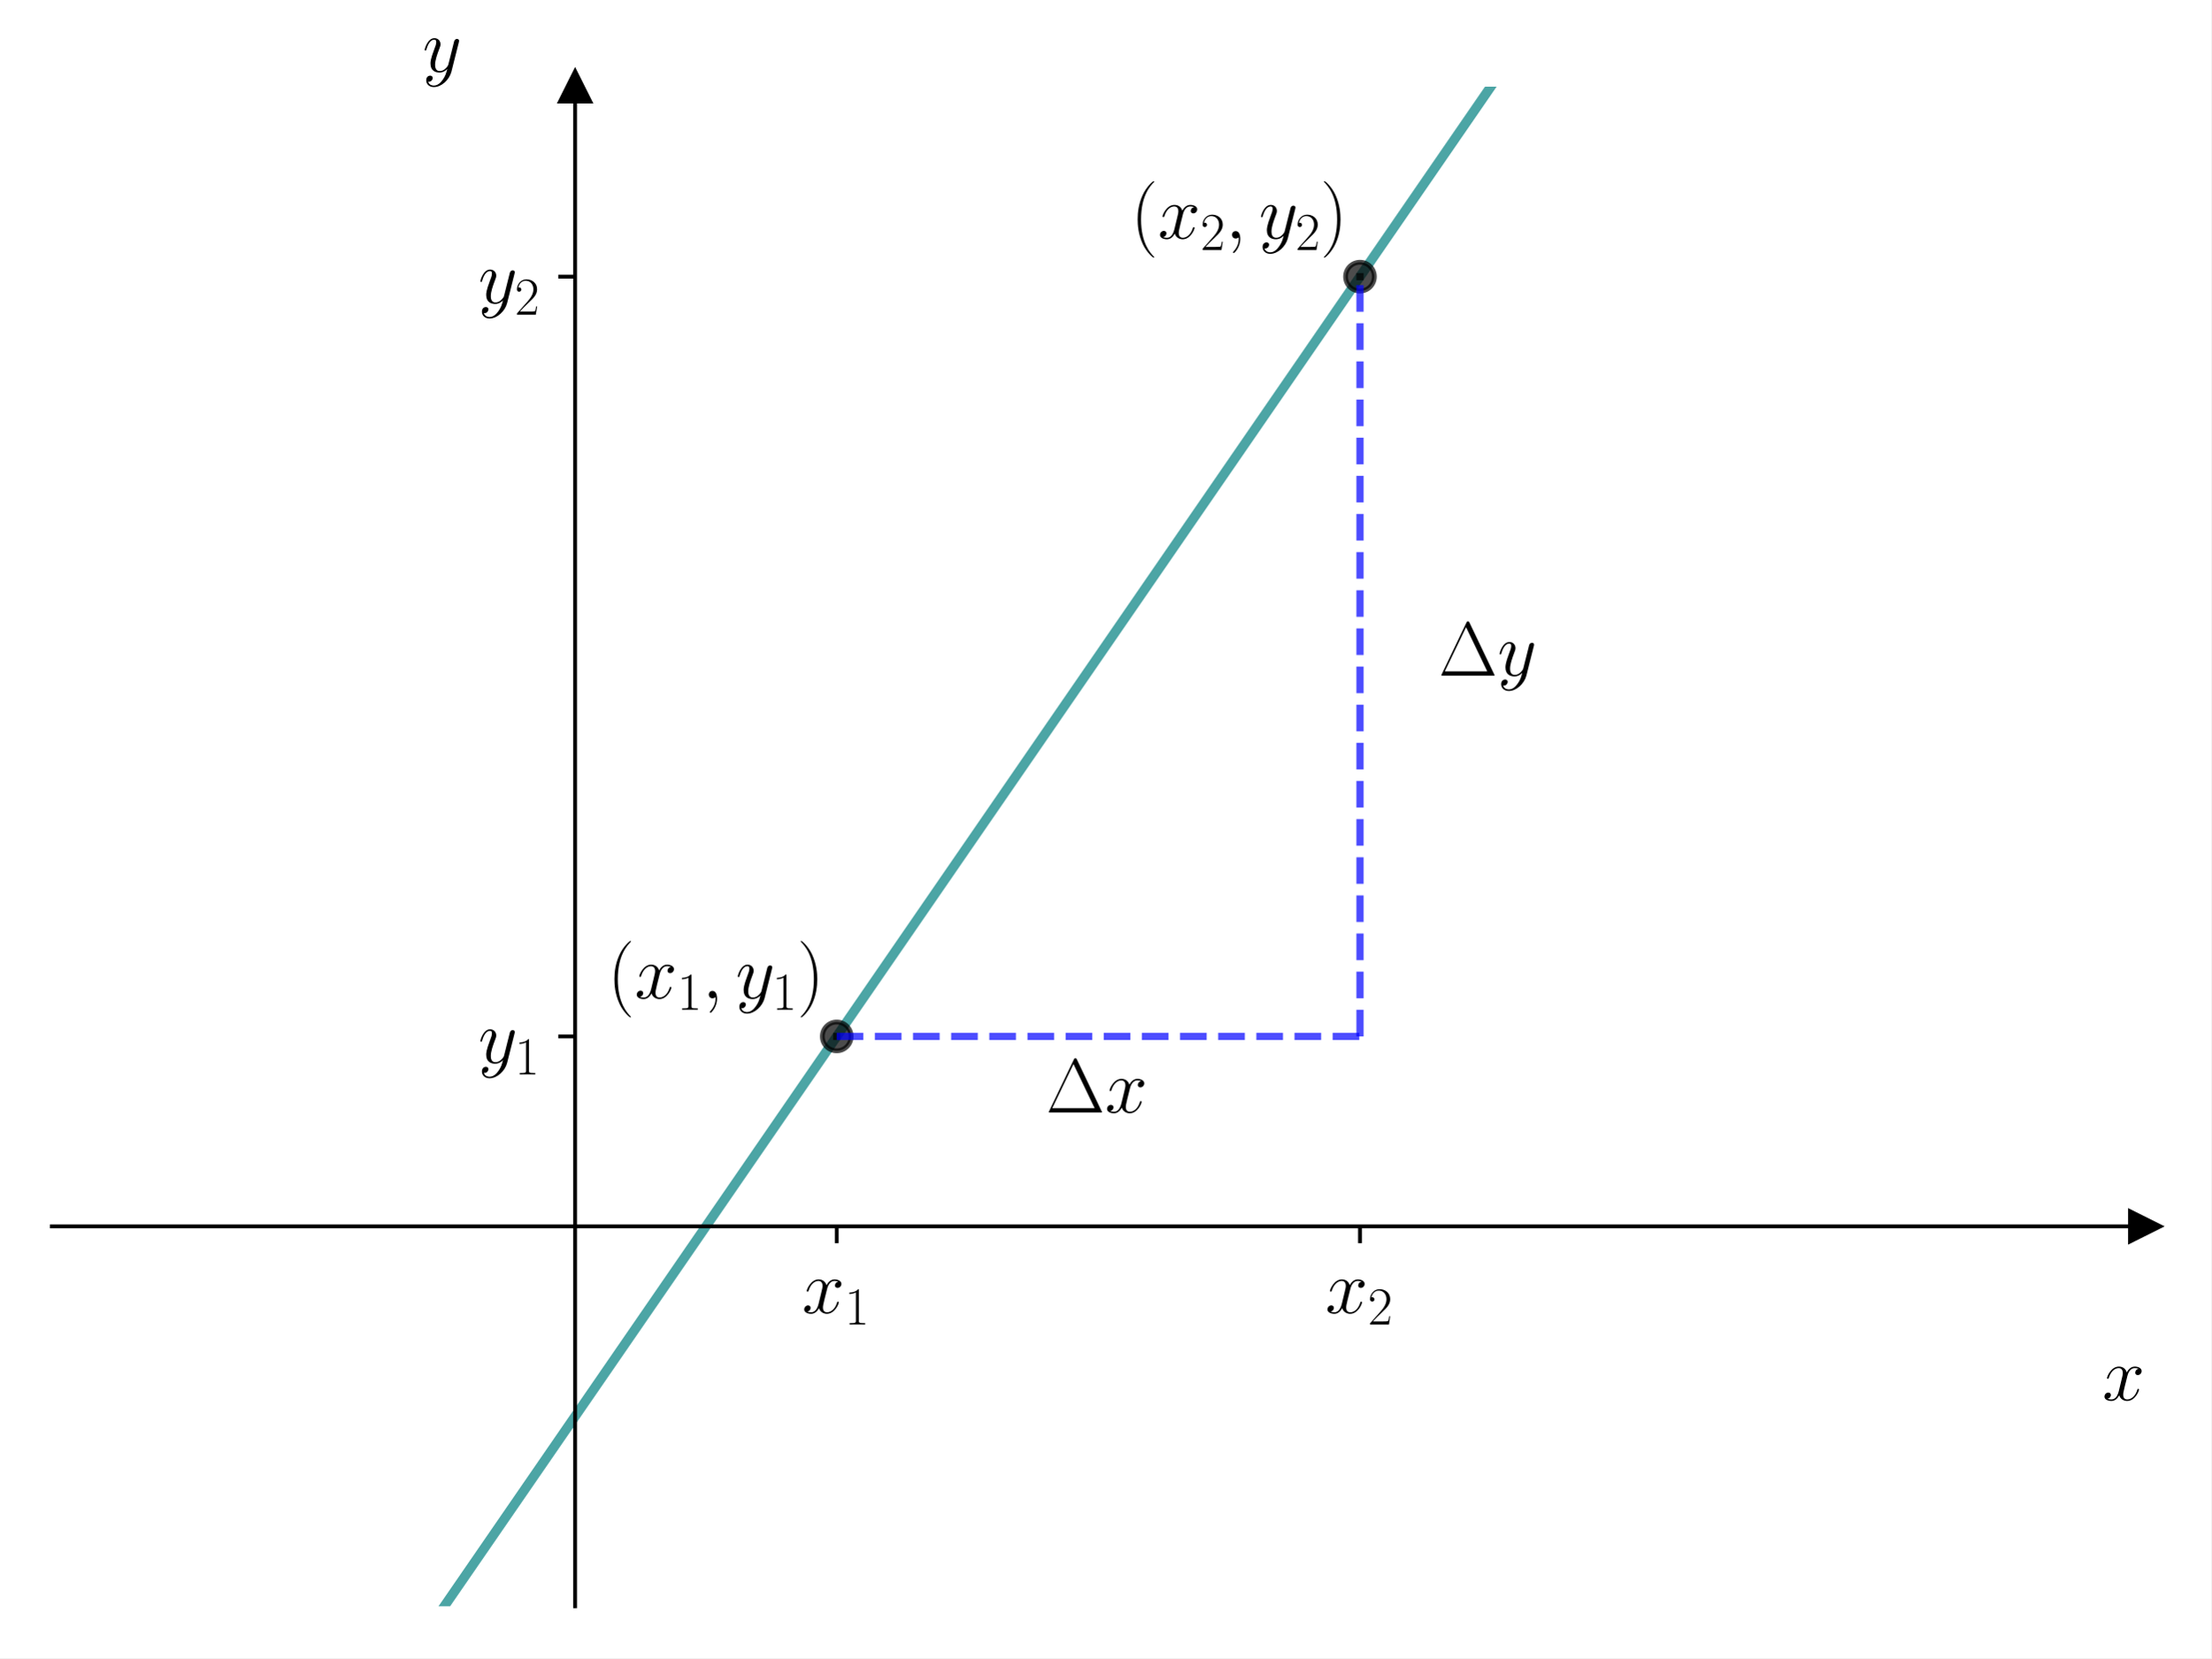
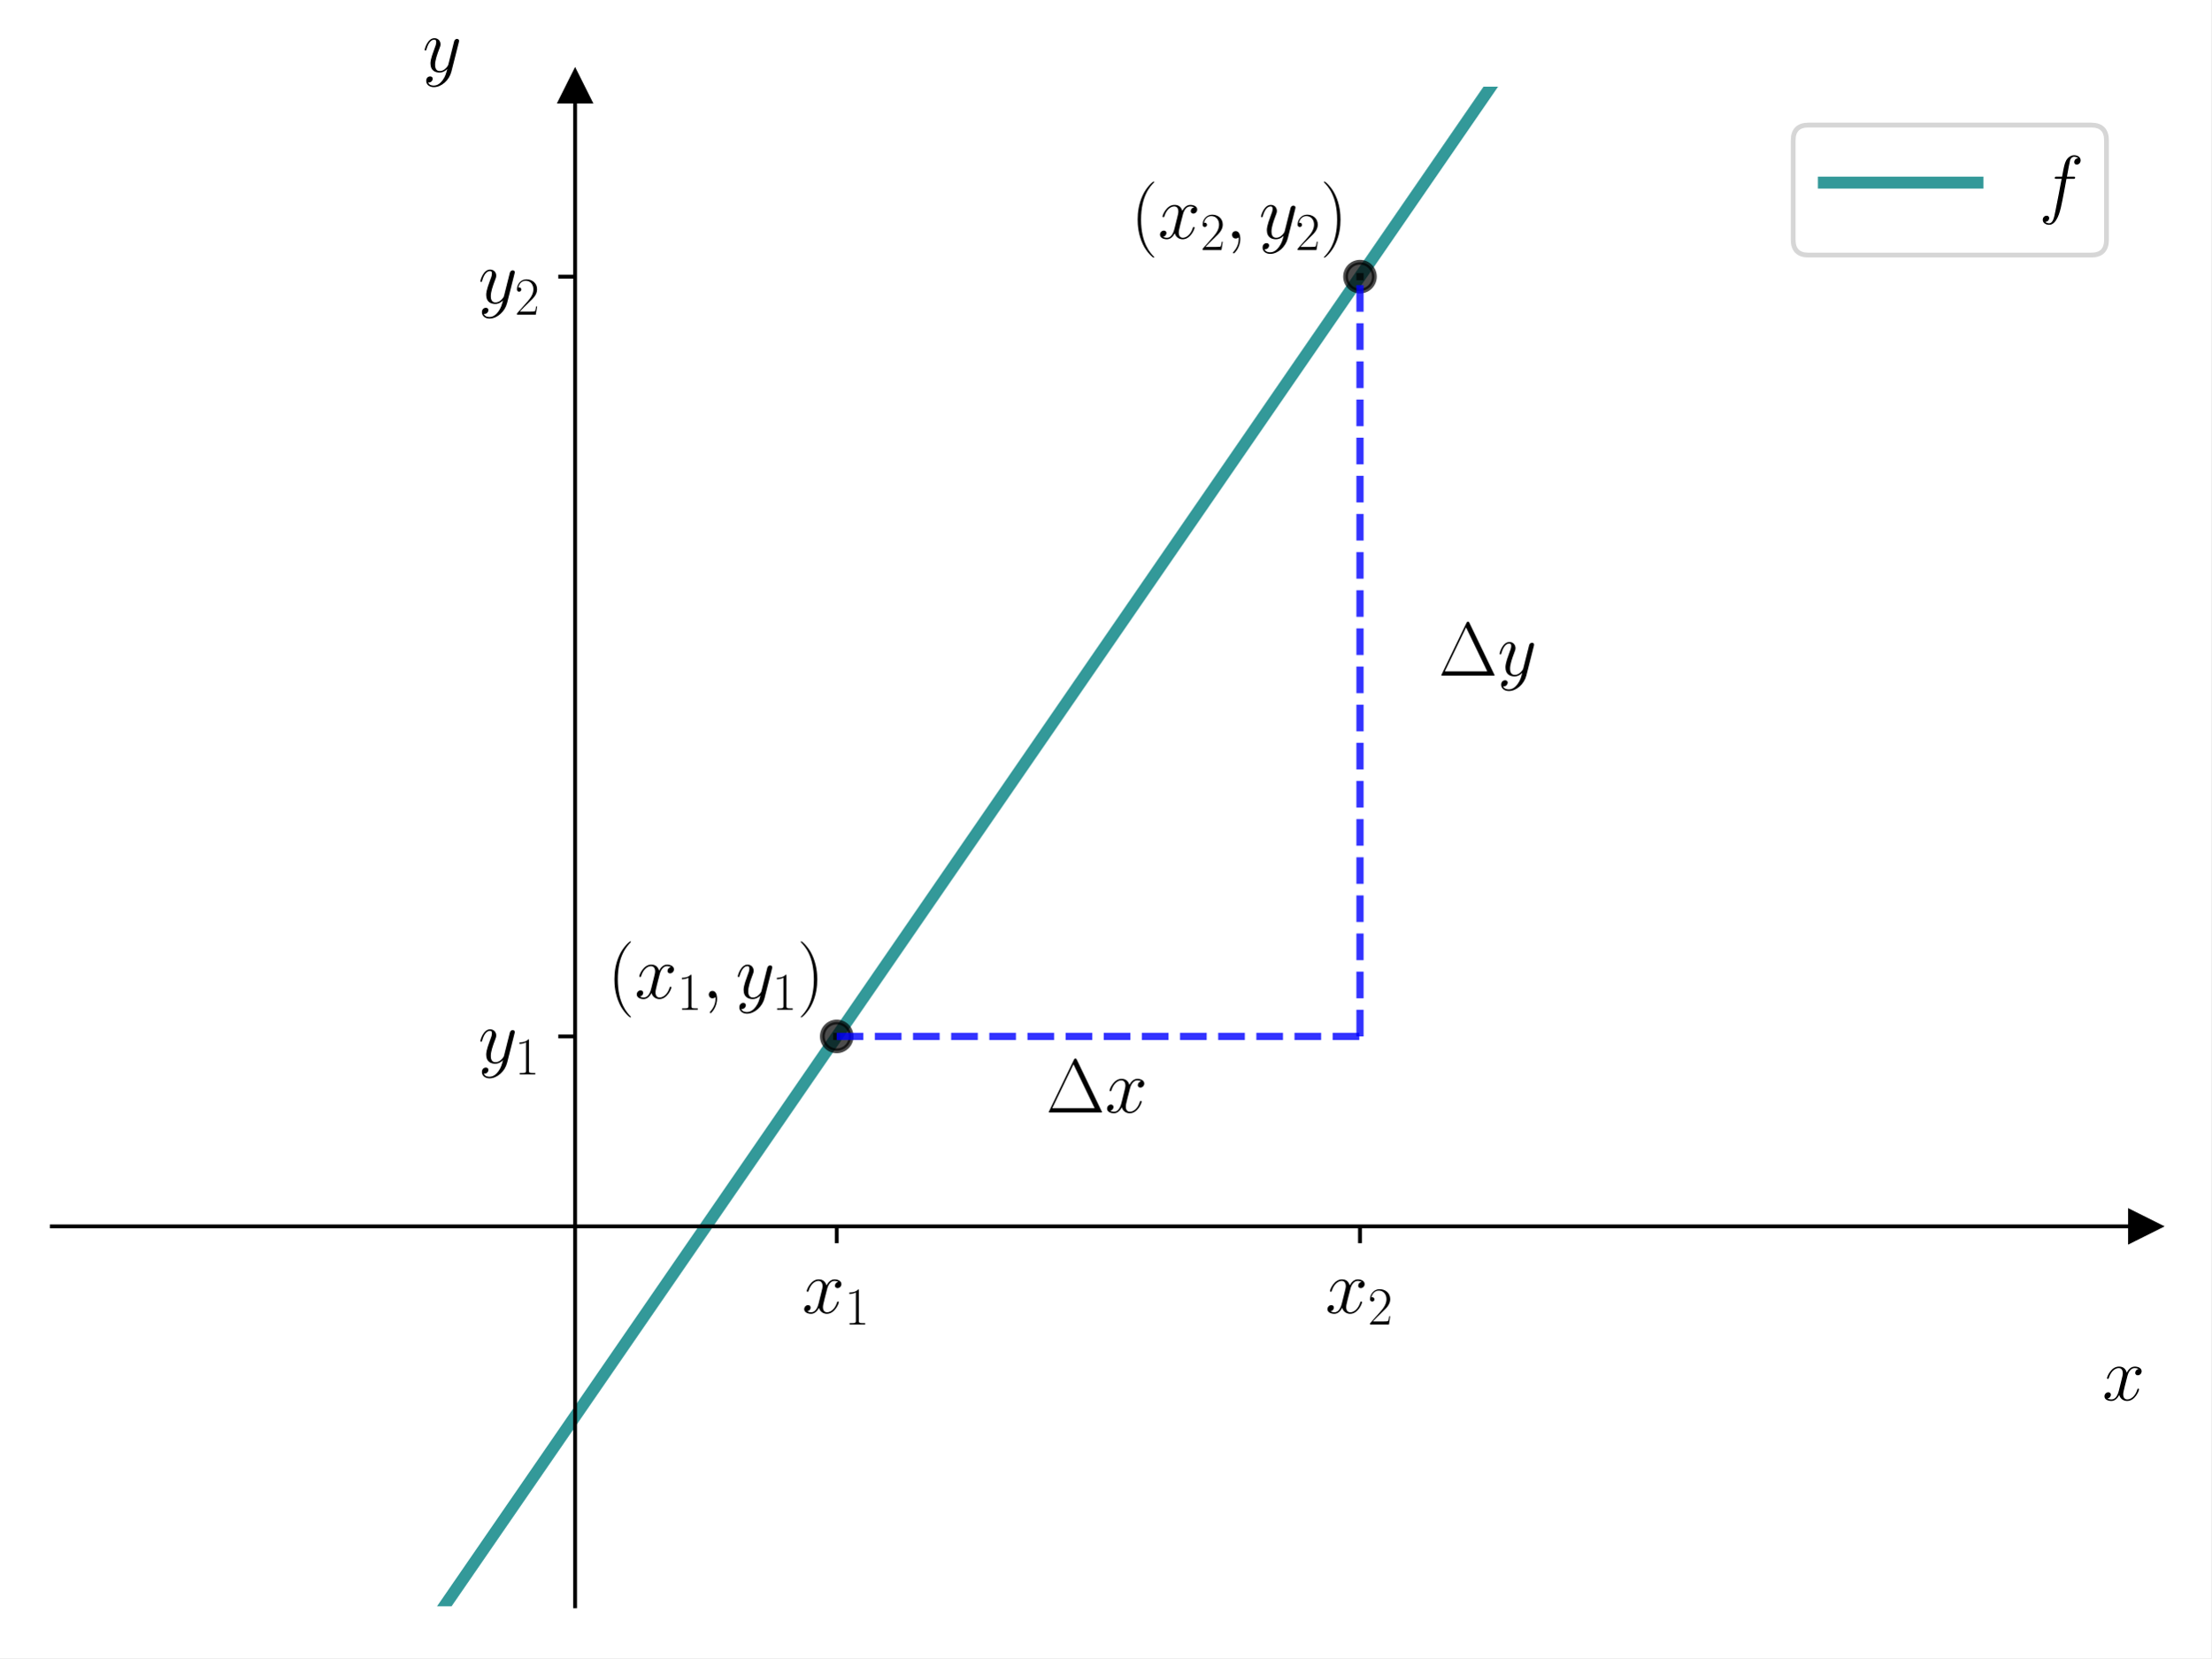
<svg xmlns="http://www.w3.org/2000/svg" xmlns:xlink="http://www.w3.org/1999/xlink" width="460.8pt" height="345.6pt" viewBox="0 0 460.8 345.6" version="1.1">
  <defs>
    <style type="text/css">*{stroke-linejoin: round; stroke-linecap: butt}</style>
  </defs>
  <g id="figure_1">
    <g id="patch_1">
      <path d="M 0 345.6  L 460.8 345.6  L 460.8 0  L 0 0  z " style="fill: #ffffff" />
    </g>
    <g id="axes_1">
      <g id="patch_2">
        <path d="M 10.8 334.8  L 447 334.8  L 447 18.065  L 10.8 18.065  z " style="fill: #ffffff" />
      </g>
      <g id="matplotlib.axis_1">
        <g id="xtick_1">
          <g id="line2d_1">
            <defs>
-               <path id="m79c93947d4" d="M 0 0  L 0 3.5  " style="stroke: #000000; stroke-width: 0.8" />
+               <path id="m1318cf3438" d="M 0 0  L 0 3.5  " style="stroke: #000000; stroke-width: 0.8" />
            </defs>
            <g>
-               <use xlink:href="#m79c93947d4" x="174.375" y="255.616" style="stroke: #000000; stroke-width: 0.8" />
+               <use xlink:href="#m1318cf3438" x="174.375" y="255.616" style="stroke: #000000; stroke-width: 0.8" />
            </g>
          </g>
          <g id="text_1">
            <g transform="translate(167.1507 273.6857) scale(0.16 -0.16)">
              <defs>
-                 <path id="CMMI12-78" d="M 3034 2624  C 2829 2585 2752 2431 2752 2310  C 2752 2156 2874 2105 2963 2105  C 3155 2105 3290 2271 3290 2444  C 3290 2694 2982 2816 2714 2816  C 2323 2816 2106 2451 2048 2329  C 1901 2790 1504 2816 1389 2816  C 736 2816 390 1993 390 1849  C 390 1823 416 1790 461 1790  C 512 1790 525 1829 538 1855  C 755 2572 1184 2687 1370 2687  C 1658 2687 1715 2438 1715 2284  C 1715 2143 1677 1993 1600 1678  L 1382 778  C 1286 390 1101 64 762 64  C 730 64 570 64 435 126  C 666 166 717 358 717 435  C 717 563 621 640 499 640  C 346 640 179 505 179 300  C 179 57 480 -64 755 -64  C 1062 -64 1280 153 1414 415  C 1517 64 1837 -64 2074 -64  C 2726 -64 3072 751 3072 896  C 3072 929 3046 955 3008 955  C 2950 955 2944 922 2925 870  C 2752 300 2381 64 2093 64  C 1869 64 1747 204 1747 467  C 1747 607 1773 712 1875 1146  L 2099 2039  C 2195 2425 2413 2687 2707 2687  C 2720 2687 2899 2687 3034 2624  z " transform="scale(0.015625)" />
-                 <path id="CMR17-31" d="M 1702 4083  C 1702 4217 1696 4224 1606 4224  C 1357 3927 979 3833 621 3820  C 602 3820 570 3820 563 3808  C 557 3795 557 3782 557 3648  C 755 3648 1088 3686 1344 3839  L 1344 467  C 1344 243 1331 166 781 166  L 589 166  L 589 0  C 896 6 1216 12 1523 12  C 1830 12 2150 6 2458 0  L 2458 166  L 2266 166  C 1715 166 1702 236 1702 467  L 1702 4083  z " transform="scale(0.015625)" />
+                 <path id="CMMI12-78" d="M 3034 2606  C 2829 2567 2752 2414 2752 2293  C 2752 2139 2874 2088 2963 2088  C 3155 2088 3290 2254 3290 2427  C 3290 2695 2982 2816 2714 2816  C 2323 2816 2106 2433 2048 2312  C 1901 2816 1504 2816 1389 2816  C 736 2816 390 1980 390 1839  C 390 1814 416 1782 461 1782  C 512 1782 525 1820 538 1846  C 755 2555 1184 2689 1370 2689  C 1658 2689 1715 2420 1715 2267  C 1715 2127 1677 1980 1600 1673  L 1382 798  C 1286 415 1101 64 762 64  C 730 64 570 64 435 147  C 666 192 717 383 717 460  C 717 588 621 664 499 664  C 346 664 179 530 179 326  C 179 57 480 -64 755 -64  C 1062 -64 1280 179 1414 441  C 1517 64 1837 -64 2074 -64  C 2726 -64 3072 773 3072 913  C 3072 945 3046 971 3008 971  C 2950 971 2944 939 2925 888  C 2752 326 2381 64 2093 64  C 1869 64 1747 230 1747 492  C 1747 632 1773 734 1875 1156  L 2099 2024  C 2195 2408 2413 2689 2707 2689  C 2720 2689 2899 2689 3034 2606  z " transform="scale(0.015625)" />
+                 <path id="CMR17-31" d="M 1702 4058  C 1702 4192 1696 4192 1606 4192  C 1357 3916 979 3827 621 3827  C 602 3827 570 3827 563 3808  C 557 3795 557 3782 557 3648  C 755 3648 1088 3686 1344 3839  L 1344 461  C 1344 236 1331 160 781 160  L 589 160  L 589 0  C 896 0 1216 0 1523 0  C 1830 0 2150 0 2458 0  L 2458 160  L 2266 160  C 1715 160 1702 230 1702 458  L 1702 4058  z " transform="scale(0.015625)" />
              </defs>
              <use xlink:href="#CMMI12-78" transform="scale(0.996264)" />
              <use xlink:href="#CMR17-31" transform="translate(55.43406 -14.94392) scale(0.697382)" />
            </g>
          </g>
        </g>
        <g id="xtick_2">
          <g id="line2d_2">
            <g>
-               <use xlink:href="#m79c93947d4" x="283.425" y="255.616" style="stroke: #000000; stroke-width: 0.8" />
+               <use xlink:href="#m1318cf3438" x="283.425" y="255.616" style="stroke: #000000; stroke-width: 0.8" />
            </g>
          </g>
          <g id="text_2">
            <g transform="translate(276.2007 273.6857) scale(0.16 -0.16)">
              <defs>
-                 <path id="CMR17-32" d="M 2669 990  L 2554 990  C 2490 537 2438 460 2413 422  C 2381 371 1920 371 1830 371  L 602 371  C 832 620 1280 1073 1824 1596  C 2214 1966 2669 2400 2669 3033  C 2669 3788 2067 4224 1395 4224  C 691 4224 262 3603 262 3027  C 262 2777 448 2745 525 2745  C 589 2745 781 2783 781 3007  C 781 3206 614 3264 525 3264  C 486 3264 448 3257 422 3244  C 544 3788 915 4057 1306 4057  C 1862 4057 2227 3616 2227 3033  C 2227 2477 1901 1998 1536 1583  L 262 147  L 262 0  L 2515 0  L 2669 990  z " transform="scale(0.015625)" />
+                 <path id="CMR17-32" d="M 2669 989  L 2554 989  C 2490 536 2438 459 2413 420  C 2381 369 1920 369 1830 369  L 602 369  C 832 619 1280 1072 1824 1597  C 2214 1967 2669 2402 2669 3035  C 2669 3790 2067 4224 1395 4224  C 691 4224 262 3604 262 3030  C 262 2780 448 2748 525 2748  C 589 2748 781 2787 781 3010  C 781 3207 614 3264 525 3264  C 486 3264 448 3258 422 3245  C 544 3790 915 4058 1306 4058  C 1862 4058 2227 3617 2227 3035  C 2227 2479 1901 2000 1536 1584  L 262 146  L 262 0  L 2515 0  L 2669 989  z " transform="scale(0.015625)" />
              </defs>
              <use xlink:href="#CMMI12-78" transform="scale(0.996264)" />
              <use xlink:href="#CMR17-32" transform="translate(55.43406 -14.94392) scale(0.697382)" />
            </g>
          </g>
        </g>
        <g id="text_3">
          <g transform="translate(438.1306 291.8548) scale(0.16 -0.16)">
            <use xlink:href="#CMMI12-78" transform="scale(0.996264)" />
          </g>
        </g>
      </g>
      <g id="matplotlib.axis_2">
        <g id="ytick_1">
          <g id="line2d_3">
            <defs>
-               <path id="m1837d933af" d="M 0 0  L -3.5 0  " style="stroke: #000000; stroke-width: 0.8" />
+               <path id="mc2d2532acb" d="M 0 0  L -3.5 0  " style="stroke: #000000; stroke-width: 0.8" />
            </defs>
            <g>
-               <use xlink:href="#m1837d933af" x="119.85" y="216.024" style="stroke: #000000; stroke-width: 0.8" />
+               <use xlink:href="#mc2d2532acb" x="119.85" y="216.024" style="stroke: #000000; stroke-width: 0.8" />
            </g>
          </g>
          <g id="text_4">
            <g transform="translate(99.66066 221.559) scale(0.16 -0.16)">
              <defs>
-                 <path id="CMMI12-79" d="M 1683 -673  C 1510 -921 1261 -1152 947 -1152  C 870 -1152 563 -1139 467 -826  C 486 -833 518 -833 531 -833  C 723 -833 851 -666 851 -519  C 851 -372 730 -320 634 -320  C 531 -320 307 -397 307 -711  C 307 -1050 582 -1280 947 -1280  C 1587 -1280 2234 -673 2413 -7  L 3040 2483  C 3046 2515 3059 2553 3059 2591  C 3059 2687 2982 2752 2886 2752  C 2829 2752 2694 2726 2643 2534  L 2170 657  C 2138 542 2138 530 2086 459  C 1958 281 1747 64 1440 64  C 1082 64 1050 415 1050 587  C 1050 951 1222 1443 1395 1902  C 1466 2087 1504 2177 1504 2305  C 1504 2573 1312 2816 998 2816  C 410 2816 173 1890 173 1838  C 173 1813 198 1781 243 1781  C 301 1781 307 1807 333 1896  C 486 2432 730 2687 979 2687  C 1037 2687 1146 2687 1146 2477  C 1146 2311 1075 2126 979 1883  C 666 1047 666 836 666 683  C 666 76 1101 -64 1421 -64  C 1606 -64 1837 -7 2061 230  L 2067 223  C 1971 -141 1907 -359 1683 -673  z " transform="scale(0.015625)" />
+                 <path id="CMMI12-79" d="M 1683 -700  C 1510 -939 1261 -1152 947 -1152  C 870 -1152 563 -1152 467 -889  C 486 -895 518 -895 531 -895  C 723 -895 851 -729 851 -582  C 851 -435 730 -384 634 -384  C 531 -384 307 -458 307 -759  C 307 -1071 582 -1286 947 -1286  C 1587 -1286 2234 -700 2413 6  L 3040 2485  C 3046 2517 3059 2556 3059 2594  C 3059 2689 2982 2753 2886 2753  C 2829 2753 2694 2727 2643 2535  L 2170 658  C 2138 543 2138 530 2086 460  C 1958 281 1747 64 1440 64  C 1082 64 1050 415 1050 588  C 1050 952 1222 1443 1395 1903  C 1466 2088 1504 2178 1504 2305  C 1504 2574 1312 2816 998 2816  C 410 2816 173 1890 173 1839  C 173 1814 198 1782 243 1782  C 301 1782 307 1807 333 1897  C 486 2433 730 2689 979 2689  C 1037 2689 1146 2689 1146 2478  C 1146 2312 1075 2127 979 1884  C 666 1047 666 837 666 683  C 666 77 1101 -64 1421 -64  C 1606 -64 1837 -6 2061 230  L 2067 224  C 1971 -147 1907 -392 1683 -700  z " transform="scale(0.015625)" />
              </defs>
              <use xlink:href="#CMMI12-79" transform="scale(0.996264)" />
              <use xlink:href="#CMR17-31" transform="translate(47.56419 -14.94392) scale(0.697382)" />
            </g>
          </g>
        </g>
        <g id="ytick_2">
          <g id="line2d_4">
            <g>
-               <use xlink:href="#m1837d933af" x="119.85" y="57.656" style="stroke: #000000; stroke-width: 0.8" />
+               <use xlink:href="#mc2d2532acb" x="119.85" y="57.656" style="stroke: #000000; stroke-width: 0.8" />
            </g>
          </g>
          <g id="text_5">
            <g transform="translate(99.66066 63.19126) scale(0.16 -0.16)">
              <use xlink:href="#CMMI12-79" transform="scale(0.996264)" />
              <use xlink:href="#CMR17-32" transform="translate(47.56419 -14.94392) scale(0.697382)" />
            </g>
          </g>
        </g>
        <g id="text_6">
          <g transform="translate(88.05039 14.96506) scale(0.16 -0.16)">
            <use xlink:href="#CMMI12-79" transform="scale(0.996264)" />
          </g>
        </g>
      </g>
      <g id="line2d_5">
-         <path d="M 84.462 346.6  L 323.815 -1  L 323.815 -1  " clip-path="url(#pe9816055fc)" style="fill: none; stroke: #008080; stroke-opacity: 0.7; stroke-width: 2; stroke-linecap: square" />
+         <defs>
+           <path id="mc541f87f6f" d="M 3 0  L -3 -3  L -3 3  z " style="stroke: #000000; stroke-linejoin: miter" />
+         </defs>
+         <g>
+           <use xlink:href="#mc541f87f6f" x="447" y="255.616" style="stroke: #000000; stroke-linejoin: miter" />
+         </g>
      </g>
      <g id="line2d_6">
        <defs>
-           <path id="mf4c239210b" d="M 3 0  L -3 -3  L -3 3  z " style="stroke: #000000; stroke-linejoin: miter" />
+           <path id="mb2883d813c" d="M 0 -3  L -3 3  L 3 3  z " style="stroke: #000000; stroke-linejoin: miter" />
        </defs>
        <g>
-           <use xlink:href="#mf4c239210b" x="447" y="255.616" style="stroke: #000000; stroke-linejoin: miter" />
+           <use xlink:href="#mb2883d813c" x="119.85" y="18.065" style="stroke: #000000; stroke-linejoin: miter" />
        </g>
      </g>
      <g id="line2d_7">
+         <path d="M 84.462 346.6  L 323.815 -1  L 323.815 -1  " clip-path="url(#pbd365e3a7d)" style="fill: none; stroke: #008080; stroke-opacity: 0.8; stroke-width: 2.5; stroke-linecap: square" />
+       </g>
+       <g id="line2d_8">
+         <path d="M 174.375 216.024  " clip-path="url(#pbd365e3a7d)" style="fill: none; stroke: #000000; stroke-opacity: 0.7; stroke-width: 1.5; stroke-linecap: square" />
        <defs>
-           <path id="mbf976f1fa5" d="M 0 -3  L -3 3  L 3 3  z " style="stroke: #000000; stroke-linejoin: miter" />
+           <path id="m4f8d4daba1" d="M 0 3  C 0.796 3 1.559 2.684 2.121 2.121  C 2.684 1.559 3 0.796 3 0  C 3 -0.796 2.684 -1.559 2.121 -2.121  C 1.559 -2.684 0.796 -3 0 -3  C -0.796 -3 -1.559 -2.684 -2.121 -2.121  C -2.684 -1.559 -3 -0.796 -3 0  C -3 0.796 -2.684 1.559 -2.121 2.121  C -1.559 2.684 -0.796 3 0 3  z " style="stroke: #000000; stroke-opacity: 0.7" />
        </defs>
-         <g>
-           <use xlink:href="#mbf976f1fa5" x="119.85" y="18.065" style="stroke: #000000; stroke-linejoin: miter" />
-         </g>
-       </g>
-       <g id="line2d_8">
-         <path d="M 174.375 216.024  " clip-path="url(#pe9816055fc)" style="fill: none; stroke: #000000; stroke-opacity: 0.7; stroke-width: 1.5; stroke-linecap: square" />
-         <defs>
-           <path id="m75dd4db214" d="M 0 3  C 0.796 3 1.559 2.684 2.121 2.121  C 2.684 1.559 3 0.796 3 0  C 3 -0.796 2.684 -1.559 2.121 -2.121  C 1.559 -2.684 0.796 -3 0 -3  C -0.796 -3 -1.559 -2.684 -2.121 -2.121  C -2.684 -1.559 -3 -0.796 -3 0  C -3 0.796 -2.684 1.559 -2.121 2.121  C -1.559 2.684 -0.796 3 0 3  z " style="stroke: #000000; stroke-opacity: 0.7" />
-         </defs>
-         <g clip-path="url(#pe9816055fc)">
-           <use xlink:href="#m75dd4db214" x="174.375" y="216.024" style="fill-opacity: 0.7; stroke: #000000; stroke-opacity: 0.7" />
+         <g clip-path="url(#pbd365e3a7d)">
+           <use xlink:href="#m4f8d4daba1" x="174.375" y="216.024" style="fill-opacity: 0.7; stroke: #000000; stroke-opacity: 0.7" />
        </g>
      </g>
      <g id="line2d_9">
-         <path d="M 283.425 57.656  " clip-path="url(#pe9816055fc)" style="fill: none; stroke: #000000; stroke-opacity: 0.7; stroke-width: 1.5; stroke-linecap: square" />
-         <g clip-path="url(#pe9816055fc)">
-           <use xlink:href="#m75dd4db214" x="283.425" y="57.656" style="fill-opacity: 0.7; stroke: #000000; stroke-opacity: 0.7" />
+         <path d="M 283.425 57.656  " clip-path="url(#pbd365e3a7d)" style="fill: none; stroke: #000000; stroke-opacity: 0.7; stroke-width: 1.5; stroke-linecap: square" />
+         <g clip-path="url(#pbd365e3a7d)">
+           <use xlink:href="#m4f8d4daba1" x="283.425" y="57.656" style="fill-opacity: 0.7; stroke: #000000; stroke-opacity: 0.7" />
        </g>
      </g>
      <g id="line2d_10">
-         <path d="M 174.375 216.024  L 283.425 216.024  " clip-path="url(#pe9816055fc)" style="fill: none; stroke-dasharray: 5.55,2.4; stroke-dashoffset: 0; stroke: #0000ff; stroke-opacity: 0.7; stroke-width: 1.5" />
+         <path d="M 174.375 216.024  L 283.425 216.024  " clip-path="url(#pbd365e3a7d)" style="fill: none; stroke-dasharray: 5.55,2.4; stroke-dashoffset: 0; stroke: #0000ff; stroke-opacity: 0.8; stroke-width: 1.5" />
      </g>
      <g id="line2d_11">
-         <path d="M 283.425 216.024  L 283.425 57.656  " clip-path="url(#pe9816055fc)" style="fill: none; stroke-dasharray: 5.55,2.4; stroke-dashoffset: 0; stroke: #0000ff; stroke-opacity: 0.7; stroke-width: 1.5" />
+         <path d="M 283.425 216.024  L 283.425 57.656  " clip-path="url(#pbd365e3a7d)" style="fill: none; stroke-dasharray: 5.55,2.4; stroke-dashoffset: 0; stroke: #0000ff; stroke-opacity: 0.8; stroke-width: 1.5" />
      </g>
      <g id="patch_3">
        <path d="M 119.85 334.8  L 119.85 18.065  " style="fill: none; stroke: #000000; stroke-width: 0.8; stroke-linejoin: miter; stroke-linecap: square" />
      </g>
      <g id="patch_4">
        <path d="M 447 334.8  L 447 18.065  " style="fill: none" />
      </g>
      <g id="patch_5">
        <path d="M 10.8 255.616  L 447 255.616  " style="fill: none; stroke: #000000; stroke-width: 0.8; stroke-linejoin: miter; stroke-linecap: square" />
      </g>
      <g id="patch_6">
        <path d="M 10.8 18.065  L 447 18.065  " style="fill: none" />
      </g>
      <g id="text_7">
        <g transform="translate(126.6091 208.0799) scale(0.16 -0.16)">
          <defs>
-             <path id="CMR17-28" d="M 1958 -1562  C 1958 -1556 1958 -1543 1939 -1524  C 1645 -1223 858 -403 858 1596  C 858 3595 1632 4408 1946 4729  C 1946 4735 1958 4748 1958 4767  C 1958 4787 1939 4800 1914 4800  C 1843 4800 1299 4325 986 3620  C 666 2909 576 2218 576 1603  C 576 1141 621 360 1005 -467  C 1312 -1133 1837 -1600 1914 -1600  C 1946 -1600 1958 -1588 1958 -1562  z " transform="scale(0.015625)" />
-             <path id="CMMI12-3b" d="M 1248 -26  C 1248 345 1126 620 864 620  C 659 620 557 454 557 313  C 557 172 653 0 870 0  C 954 0 1024 25 1082 83  C 1094 96 1101 96 1107 96  C 1120 96 1120 6 1120 -26  C 1120 -233 1082 -642 710 -1051  C 640 -1127 640 -1140 640 -1152  C 640 -1184 672 -1216 704 -1216  C 755 -1216 1248 -749 1248 -26  z " transform="scale(0.015625)" />
-             <path id="CMR17-29" d="M 1683 1596  C 1683 2057 1638 2839 1254 3665  C 947 4332 422 4800 346 4800  C 326 4800 301 4793 301 4761  C 301 4748 307 4742 314 4729  C 621 4408 1402 3595 1402 1603  C 1402 -396 627 -1210 314 -1530  C 307 -1543 301 -1549 301 -1562  C 301 -1594 326 -1600 346 -1600  C 416 -1600 960 -1127 1274 -422  C 1594 289 1683 981 1683 1596  z " transform="scale(0.015625)" />
+             <path id="CMR17-28" d="M 1958 -1561  C 1958 -1555 1958 -1542 1939 -1523  C 1645 -1224 858 -407 858 1581  C 858 3569 1632 4379 1946 4697  C 1946 4704 1958 4717 1958 4736  C 1958 4755 1939 4768 1914 4768  C 1843 4768 1299 4296 986 3594  C 666 2887 576 2199 576 1588  C 576 1128 621 351 1005 -471  C 1312 -1135 1837 -1600 1914 -1600  C 1946 -1600 1958 -1587 1958 -1561  z " transform="scale(0.015625)" />
+             <path id="CMMI12-3b" d="M 1248 -31  C 1248 343 1126 619 864 619  C 659 619 557 453 557 313  C 557 172 653 0 870 0  C 954 0 1024 26 1082 83  C 1094 96 1101 96 1107 96  C 1120 96 1120 5 1120 -27  C 1120 -240 1082 -659 710 -1080  C 640 -1157 640 -1170 640 -1183  C 640 -1216 672 -1248 704 -1248  C 755 -1248 1248 -771 1248 -31  z " transform="scale(0.015625)" />
+             <path id="CMR17-29" d="M 1683 1581  C 1683 2040 1638 2817 1254 3639  C 947 4303 422 4768 346 4768  C 326 4768 301 4761 301 4729  C 301 4717 307 4710 314 4697  C 621 4378 1402 3568 1402 1584  C 1402 -407 627 -1217 314 -1537  C 307 -1549 301 -1556 301 -1568  C 301 -1600 326 -1600 346 -1600  C 416 -1600 960 -1128 1274 -426  C 1594 281 1683 969 1683 1581  z " transform="scale(0.015625)" />
          </defs>
          <use xlink:href="#CMR17-28" transform="scale(0.996264)" />
          <use xlink:href="#CMMI12-78" transform="translate(35.28077 0) scale(0.996264)" />
          <use xlink:href="#CMR17-31" transform="translate(90.71483 -14.94392) scale(0.697382)" />
          <use xlink:href="#CMMI12-3b" transform="translate(123.1961 0) scale(0.996264)" />
          <use xlink:href="#CMMI12-79" transform="translate(166.8977 0) scale(0.996264)" />
          <use xlink:href="#CMR17-31" transform="translate(214.4619 -14.94392) scale(0.697382)" />
          <use xlink:href="#CMR17-29" transform="translate(246.9432 0) scale(0.996264)" />
        </g>
      </g>
      <g id="text_8">
        <g transform="translate(235.6591 49.71222) scale(0.16 -0.16)">
          <use xlink:href="#CMR17-28" transform="scale(0.996264)" />
          <use xlink:href="#CMMI12-78" transform="translate(35.28077 0) scale(0.996264)" />
          <use xlink:href="#CMR17-32" transform="translate(90.71483 -14.94392) scale(0.697382)" />
          <use xlink:href="#CMMI12-3b" transform="translate(123.1961 0) scale(0.996264)" />
          <use xlink:href="#CMMI12-79" transform="translate(166.8977 0) scale(0.996264)" />
          <use xlink:href="#CMR17-32" transform="translate(214.4619 -14.94392) scale(0.697382)" />
          <use xlink:href="#CMR17-29" transform="translate(246.9432 0) scale(0.996264)" />
        </g>
      </g>
      <g id="text_9">
        <g transform="translate(217.962 231.8868) scale(0.16 -0.16)">
          <defs>
-             <path id="CMR17-1" d="M 2598 4435  C 2547 4544 2522 4544 2470 4544  C 2394 4544 2387 4531 2342 4441  L 269 108  C 262 96 237 38 237 32  C 237 6 243 0 358 0  L 4576 0  C 4691 0 4698 6 4698 32  C 4698 38 4672 96 4666 108  L 2598 4435  z M 2310 4056  L 4083 358  L 531 358  L 2310 4056  z " transform="scale(0.015625)" />
+             <path id="CMR17-1" d="M 2598 4403  C 2547 4512 2522 4512 2470 4512  C 2394 4512 2387 4499 2342 4409  L 269 109  C 262 96 237 38 237 32  C 237 6 243 0 358 0  L 4576 0  C 4691 0 4698 6 4698 32  C 4698 38 4672 96 4666 109  L 2598 4403  z M 2310 4038  L 4083 358  L 531 358  L 2310 4038  z " transform="scale(0.015625)" />
          </defs>
          <use xlink:href="#CMR17-1" transform="scale(0.996264)" />
          <use xlink:href="#CMMI12-78" transform="translate(76.91959 0) scale(0.996264)" />
        </g>
      </g>
      <g id="text_10">
        <g transform="translate(299.7825 140.8254) scale(0.16 -0.16)">
          <use xlink:href="#CMR17-1" transform="scale(0.996264)" />
          <use xlink:href="#CMMI12-79" transform="translate(76.91959 0) scale(0.996264)" />
        </g>
      </g>
+       <g id="legend_1">
+         <g id="patch_7">
+           <path d="M 376.907 53.164  L 435.8 53.164  Q 439 53.164 439 49.964  L 439 29.265  Q 439 26.065 435.8 26.065  L 376.907 26.065  Q 373.707 26.065 373.707 29.265  L 373.707 49.964  Q 373.707 53.164 376.907 53.164  z " style="fill: #ffffff; opacity: 0.8; stroke: #cccccc; stroke-linejoin: miter" />
+         </g>
+         <g id="line2d_12">
+           <path d="M 380.107 38.065  L 396.107 38.065  L 412.107 38.065  " style="fill: none; stroke: #008080; stroke-opacity: 0.8; stroke-width: 2.5; stroke-linecap: square" />
+         </g>
+         <g id="text_11">
+           <g transform="translate(424.9067 43.66453) scale(0.16 -0.16)">
+             <defs>
+               <path id="CMMI12-66" d="M 2854 2566  C 2982 2566 3034 2566 3034 2688  C 3034 2752 2982 2752 2867 2752  L 2349 2752  C 2470 3429 2560 3897 2611 4107  C 2650 4265 2784 4416 2950 4416  C 3085 4416 3219 4358 3283 4298  C 3034 4272 2957 4082 2957 3969  C 2957 3837 3053 3759 3174 3759  C 3302 3759 3494 3870 3494 4119  C 3494 4393 3226 4544 2944 4544  C 2669 4544 2400 4334 2272 4078  C 2157 3848 2093 3611 1946 2752  L 1517 2752  C 1395 2752 1331 2752 1331 2637  C 1331 2566 1370 2566 1498 2566  L 1907 2566  C 1792 1976 1530 542 1382 -137  C 1274 -689 1178 -1152 858 -1152  C 838 -1152 653 -1152 538 -1031  C 864 -1005 864 -726 864 -720  C 864 -593 768 -517 646 -517  C 518 -517 326 -625 326 -867  C 326 -1140 608 -1280 858 -1280  C 1510 -1280 1779 -118 1850 199  C 1965 688 2278 2376 2310 2566  L 2854 2566  z " transform="scale(0.015625)" />
+             </defs>
+             <use xlink:href="#CMMI12-66" transform="scale(0.996264)" />
+           </g>
+         </g>
+       </g>
    </g>
  </g>
  <defs>
-     <clipPath id="pe9816055fc">
+     <clipPath id="pbd365e3a7d">
      <rect x="10.8" y="18.065" width="436.2" height="316.735" />
    </clipPath>
  </defs>
</svg>
